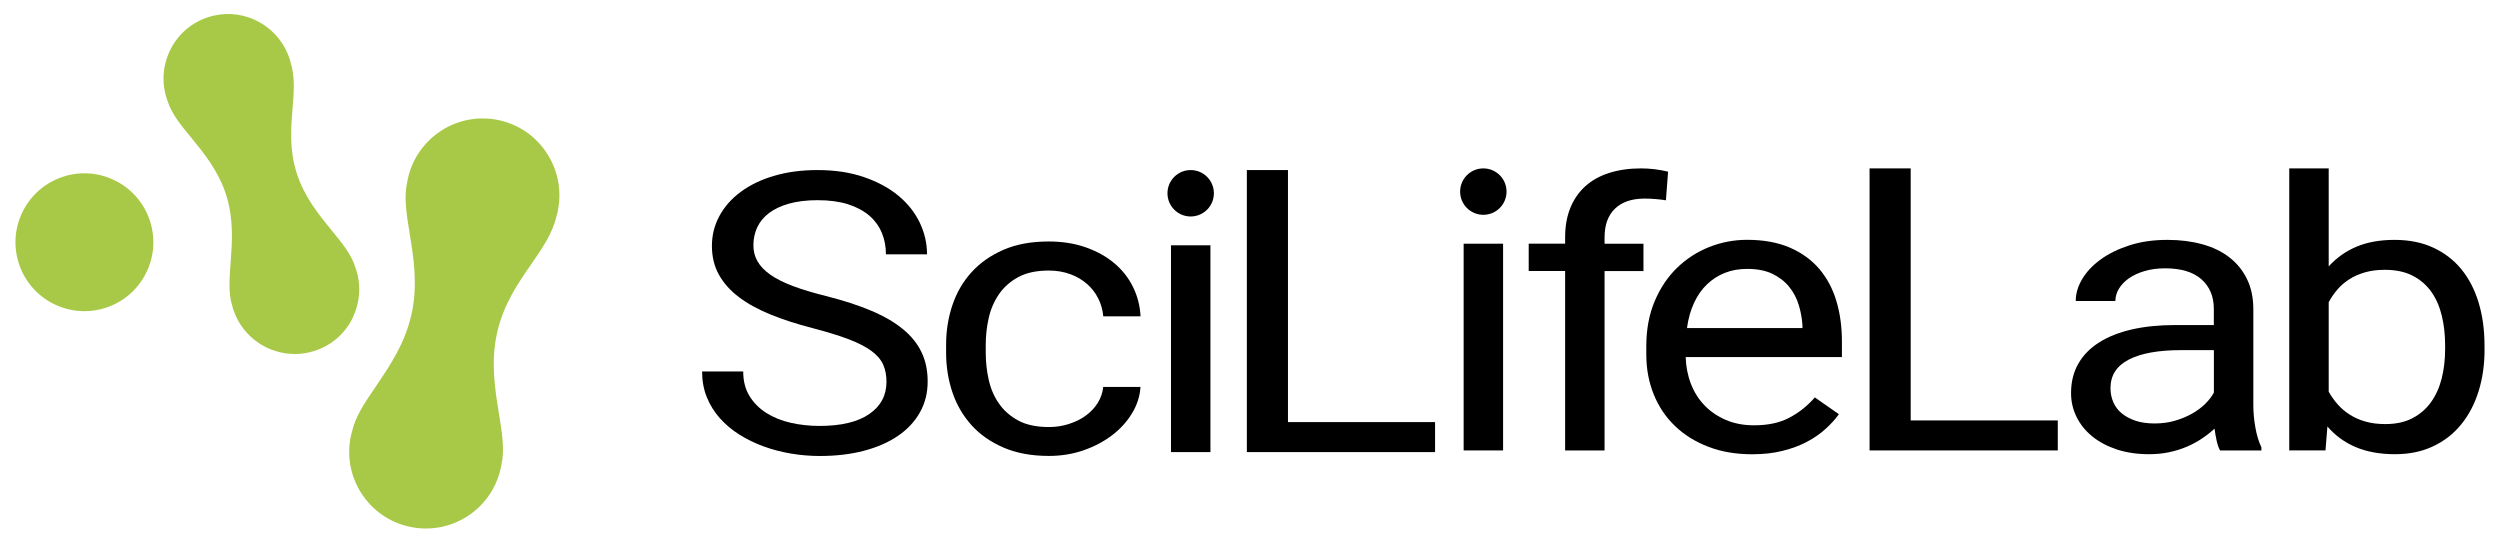
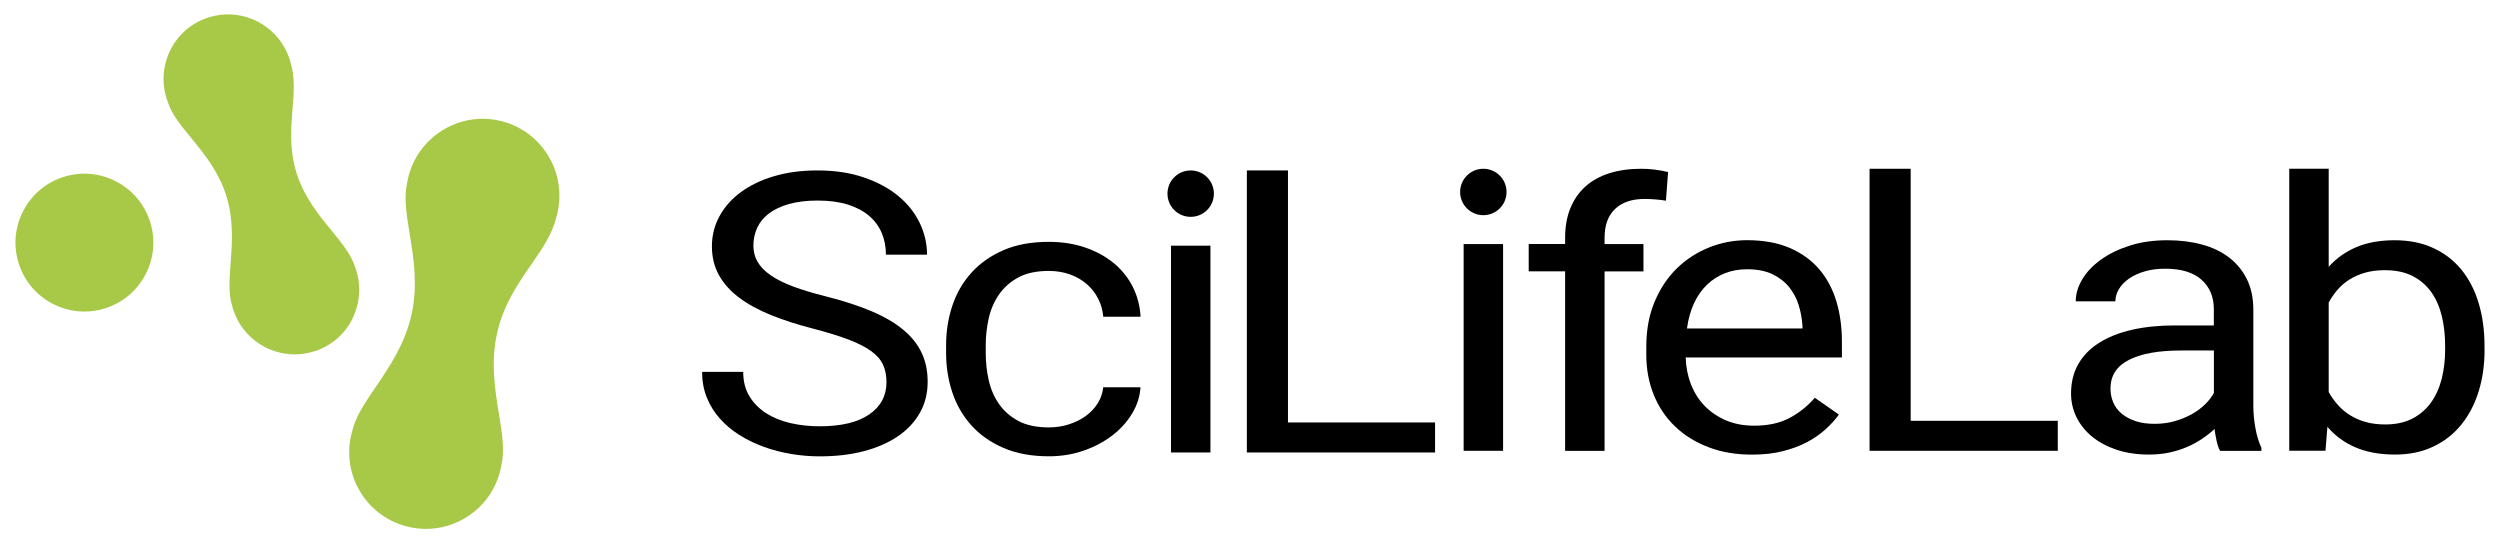
- <svg xmlns="http://www.w3.org/2000/svg" viewBox="0 0 405 87.88">
+ <svg xmlns="http://www.w3.org/2000/svg" viewBox="0 0 405 87.88" width="405" height="88">
  <path d="m253.55 72.97v-29.07h-5.9v-4.43h5.9v-1.02c0-1.8.28-3.39.85-4.78.56-1.39 1.38-2.56 2.43-3.51 1.06-.95 2.35-1.67 3.87-2.15s3.23-.73 5.14-.73c1.47 0 2.94.18 4.39.53l-.35 4.64c-.48-.08-1.03-.15-1.64-.2s-1.21-.08-1.81-.08c-2.07 0-3.67.54-4.8 1.63-1.13 1.08-1.69 2.64-1.69 4.66v1.02h6.3v4.43h-6.3v29.07h-6.39z" />
  <path d="m143.61 61.85c0-1.05-.18-1.98-.54-2.79-.36-.8-.99-1.54-1.9-2.21s-2.14-1.3-3.68-1.89-3.5-1.19-5.87-1.81c-2.49-.64-4.74-1.37-6.75-2.18-2.01-.82-3.73-1.75-5.14-2.82-1.42-1.06-2.5-2.28-3.26-3.64s-1.14-2.92-1.14-4.67.41-3.38 1.23-4.88 1.97-2.8 3.47-3.9 3.29-1.97 5.39-2.58c2.09-.62 4.43-.93 7.01-.93 2.83 0 5.35.38 7.56 1.15 2.21.76 4.07 1.77 5.58 3.03s2.65 2.71 3.44 4.36c.78 1.65 1.17 3.35 1.17 5.11h-6.66c0-1.26-.22-2.42-.67-3.5-.45-1.07-1.13-2-2.05-2.79-.92-.78-2.07-1.39-3.45-1.83-1.38-.43-3.02-.65-4.9-.65-1.77 0-3.31.19-4.63.56-1.31.37-2.39.88-3.25 1.53-.85.65-1.48 1.42-1.9 2.31-.41.89-.62 1.86-.62 2.91 0 .95.22 1.82.67 2.6s1.14 1.51 2.09 2.17c.94.66 2.16 1.27 3.64 1.83s3.26 1.09 5.33 1.61c2.85.72 5.32 1.52 7.39 2.4s3.78 1.87 5.13 2.99c1.35 1.11 2.35 2.36 3 3.75.66 1.38.98 2.95.98 4.71 0 1.84-.41 3.5-1.24 4.98-.83 1.49-2.01 2.76-3.54 3.81s-3.37 1.86-5.52 2.43-4.55.85-7.2.85c-1.54 0-3.08-.13-4.63-.39-1.54-.26-3.02-.64-4.44-1.16s-2.73-1.16-3.94-1.92-2.26-1.65-3.16-2.66-1.6-2.15-2.11-3.41-.76-2.64-.76-4.15h6.66c0 1.55.34 2.87 1.02 3.98.68 1.1 1.59 2.02 2.73 2.74s2.45 1.25 3.94 1.59c1.48.34 3.04.51 4.68.51 3.5 0 6.18-.64 8.04-1.92 1.87-1.28 2.8-3.03 2.8-5.23z" />
  <path d="m169.92 69.18c1.13 0 2.21-.16 3.25-.5 1.04-.33 1.95-.78 2.74-1.36s1.44-1.26 1.93-2.06c.49-.79.79-1.66.88-2.58h6.04c-.09 1.49-.55 2.91-1.36 4.26-.82 1.35-1.89 2.54-3.23 3.56s-2.88 1.84-4.64 2.45-3.63.91-5.61.91c-2.81 0-5.25-.45-7.34-1.35s-3.82-2.11-5.2-3.64-2.41-3.3-3.09-5.32-1.02-4.16-1.02-6.41v-1.3c0-2.25.34-4.38 1.02-6.41.68-2.02 1.71-3.8 3.09-5.32 1.38-1.53 3.11-2.74 5.18-3.64s4.51-1.35 7.32-1.35c2.19 0 4.17.31 5.96.93 1.78.62 3.33 1.47 4.63 2.55s2.32 2.37 3.06 3.85c.74 1.49 1.15 3.09 1.24 4.8h-6.04c-.09-1.03-.36-2-.81-2.89-.45-.9-1.05-1.68-1.81-2.35s-1.66-1.2-2.71-1.59-2.22-.59-3.5-.59c-1.98 0-3.62.35-4.92 1.05s-2.35 1.63-3.14 2.77c-.79 1.15-1.35 2.44-1.67 3.87s-.48 2.87-.48 4.32v1.3c0 1.49.16 2.95.48 4.38s.87 2.72 1.66 3.85c.78 1.14 1.83 2.05 3.14 2.76 1.29.7 2.95 1.05 4.95 1.05z" />
  <path d="m208.66 68.38h23.82v4.86h-30.49v-45.69h6.66v40.83z" />
  <path d="m283.82 73.59c-2.6 0-4.96-.4-7.06-1.21-2.11-.81-3.91-1.92-5.4-3.36-1.5-1.43-2.65-3.14-3.45-5.12-.81-1.98-1.21-4.15-1.21-6.5v-1.3c0-2.72.45-5.16 1.36-7.31s2.12-3.95 3.64-5.42 3.26-2.58 5.21-3.36c1.96-.77 3.99-1.16 6.11-1.16 2.67 0 4.97.42 6.91 1.25 1.93.84 3.53 1.99 4.78 3.45 1.25 1.47 2.18 3.2 2.78 5.2s.9 4.18.9 6.53v2.57h-25.31c.05 1.55.33 2.99.85 4.33s1.25 2.51 2.21 3.5c.95.99 2.11 1.77 3.45 2.35 1.35.58 2.87.87 4.57.87 2.26 0 4.17-.41 5.73-1.24 1.57-.83 2.93-1.92 4.11-3.28l3.9 2.72c-.6.83-1.32 1.63-2.18 2.4-.85.77-1.85 1.47-2.99 2.07-1.14.61-2.45 1.09-3.92 1.46-1.46.38-3.12.56-4.99.56zm-.79-30.03c-1.29 0-2.48.21-3.56.63s-2.05 1.04-2.9 1.84-1.56 1.81-2.12 3c-.56 1.2-.95 2.57-1.16 4.12h18.71v-.43c-.07-1.11-.27-2.22-.6-3.31s-.85-2.07-1.55-2.94-1.61-1.57-2.71-2.11c-1.11-.53-2.48-.8-4.11-.8z" />
  <path d="m309.54 68.11h23.82v4.86h-30.49v-45.69h6.66v40.83z" />
  <path d="m359.65 72.97c-.23-.41-.41-.93-.55-1.56s-.25-1.28-.35-1.97c-.6.56-1.27 1.09-2.02 1.59-.75.51-1.57.95-2.45 1.33-.89.38-1.85.68-2.88.9-1.04.22-2.13.32-3.28.32-1.91 0-3.64-.26-5.2-.77-1.55-.52-2.88-1.22-3.97-2.11s-1.94-1.93-2.54-3.14-.9-2.5-.9-3.88c0-1.8.39-3.38 1.17-4.75s1.9-2.52 3.37-3.45c1.46-.93 3.23-1.63 5.3-2.11 2.07-.47 4.39-.71 6.94-.71h6.35v-2.63c0-2-.67-3.6-2-4.78-1.34-1.19-3.3-1.78-5.9-1.78-1.2 0-2.29.14-3.28.43s-1.84.68-2.54 1.16c-.7.49-1.25 1.05-1.64 1.69s-.59 1.31-.59 2.01h-6.42c0-1.2.35-2.38 1.05-3.56s1.7-2.23 2.99-3.17 2.85-1.7 4.68-2.29 3.87-.88 6.13-.88c2.03 0 3.9.23 5.61.7 1.71.46 3.18 1.17 4.4 2.11s2.18 2.11 2.87 3.51 1.04 3.04 1.04 4.92v15.57c0 1.14.11 2.33.33 3.58s.55 2.33.98 3.23v.5h-6.7zm-10.6-4.37c1.15 0 2.23-.14 3.25-.43 1.01-.29 1.93-.67 2.76-1.13s1.55-1 2.16-1.59c.61-.6 1.09-1.22 1.43-1.86v-6.87h-5.32c-3.66 0-6.48.51-8.46 1.53s-2.97 2.56-2.97 4.63c0 .81.15 1.56.45 2.26s.75 1.31 1.36 1.81c.61.51 1.36.91 2.24 1.21.9.3 1.93.44 3.1.44z" />
  <path d="m402.5 56.59c0 2.46-.32 4.72-.97 6.79-.64 2.07-1.59 3.87-2.83 5.39s-2.76 2.7-4.56 3.54c-1.8.85-3.84 1.27-6.15 1.27-2.46 0-4.59-.39-6.39-1.16s-3.31-1.88-4.56-3.33l-.31 3.87h-5.87v-45.68h6.39v15.88c1.24-1.38 2.74-2.45 4.49-3.19s3.81-1.11 6.18-1.11c2.35 0 4.42.41 6.23 1.24s3.33 1.99 4.56 3.48c1.23 1.5 2.17 3.29 2.81 5.39.64 2.09.97 4.42.97 6.98v.64zm-6.39-.65c0-1.67-.17-3.25-.52-4.72-.35-1.48-.9-2.77-1.67-3.88s-1.78-2-3.02-2.65-2.76-.98-4.56-.98c-1.17 0-2.23.13-3.18.4-.94.27-1.79.64-2.54 1.11-.75.48-1.4 1.03-1.95 1.67s-1.02 1.33-1.42 2.07v14.49c.41.74.9 1.43 1.47 2.07.56.64 1.22 1.2 1.97 1.67s1.59.85 2.54 1.11c.94.27 2 .4 3.18.4 1.73 0 3.2-.32 4.42-.96s2.22-1.51 3-2.6 1.36-2.38 1.73-3.85c.37-1.48.55-3.05.55-4.72z" />
  <path d="m196.09 73.24h-6.39v-33.5h6.39z" />
  <circle cx="192.89" cy="31.31" r="3.76" />
  <circle cx="240.3" cy="31.04" r="3.76" />
  <path d="m243.5 72.97h-6.39v-33.49h6.39z" />
  <g fill="#a7c947">
    <path d="m57.24 51.24c.65-1.42.97-2.94.96-4.47-.01-1.02-.17-2.04-.49-3.04-.03-.08-.05-.16-.08-.24l-.03-.09c-.02-.05-.03-.1-.05-.15-.01-.02-.02-.04-.03-.07-.62-1.98-2.09-3.78-3.79-5.86-2.09-2.55-4.45-5.43-5.68-9.32-1.2-3.78-.91-7.3-.66-10.4.22-2.65.42-5.16-.31-7.47v-.01c0-.02-.01-.04-.01-.06-.01-.05-.03-.1-.04-.15l-.03-.07c-.02-.08-.05-.16-.07-.25-.05-.17-.11-.34-.17-.5-.01-.02-.02-.05-.03-.07-.05-.14-.11-.28-.17-.42 0-.01 0-.01-.01-.02-.95-2.2-2.62-4-4.77-5.12-2.17-1.13-4.6-1.46-6.95-.97-.15.03-.31.07-.46.11-.02.01-.04.01-.06.01-.17.04-.34.09-.51.15-2.67.84-4.85 2.67-6.13 5.15-.16.31-.31.63-.43.95-.51 1.28-.77 2.63-.75 3.99.01 1.02.17 2.04.49 3.04v.01c.03.08.05.16.08.24l.03.08c.01.02.01.03.02.05s.02.05.03.07.01.03.02.05l.02.05c.61 1.97 2.08 3.77 3.79 5.85 2.09 2.55 4.45 5.44 5.68 9.33 1.23 3.9.96 7.65.71 10.96-.2 2.67-.37 4.97.25 6.91v.01c.01.02.01.04.02.06.01.05.03.1.04.15l.02.08c.02.08.05.16.07.25.04.14.09.28.14.41 1.53 4.22 5.54 6.9 9.85 6.9 1.04 0 2.1-.16 3.15-.49 2.67-.84 4.85-2.67 6.13-5.15.07-.15.14-.31.21-.47z" />
    <path d="m88.66 24.93c-1.78-2.8-4.55-4.73-7.78-5.45-6.68-1.48-13.32 2.76-14.8 9.44-.02.1-.04.2-.06.3l-.02.1c-.01.07-.03.14-.04.21v.01c0 .02 0 .03-.01.05v.01c-.54 2.39-.09 5.11.42 8.26.63 3.88 1.35 8.27.3 13.02-1.05 4.76-3.57 8.46-5.79 11.73-1.79 2.63-3.33 4.9-3.84 7.26v.01c-.01.02-.01.04-.02.06-.02.06-.03.12-.05.18l-.03.1c-.02.1-.05.2-.07.3-.72 3.24-.13 6.56 1.65 9.35 1.78 2.8 4.55 4.73 7.78 5.45.9.2 1.81.3 2.71.3 2.34 0 4.63-.66 6.65-1.95.7-.45 1.34-.95 1.93-1.51 1.76-1.68 2.98-3.84 3.52-6.27.02-.1.04-.2.06-.29l.02-.1c.01-.07.03-.14.04-.21v-.01c0-.02.01-.04.01-.05.54-2.4.09-5.12-.42-8.28-.63-3.87-1.35-8.26-.3-13 1.02-4.62 3.41-8.08 5.52-11.12 1.8-2.6 3.5-5.06 4.12-7.86 0-.01 0-.01.01-.02.01-.02.01-.04.02-.06.02-.06.03-.12.05-.18l.03-.1c.02-.1.05-.2.07-.3.69-3.27.11-6.59-1.68-9.38z" />
    <path d="m18.82 29.34c-2.65-1.38-5.67-1.64-8.51-.74s-5.17 2.85-6.54 5.5c-1.38 2.65-1.64 5.67-.74 8.51s2.85 5.17 5.5 6.54c1.61.84 3.37 1.26 5.14 1.26 1.13 0 2.27-.17 3.37-.52 2.84-.9 5.17-2.85 6.54-5.5 1.38-2.65 1.64-5.67.74-8.51s-2.85-5.17-5.5-6.54z" />
  </g>
</svg>
